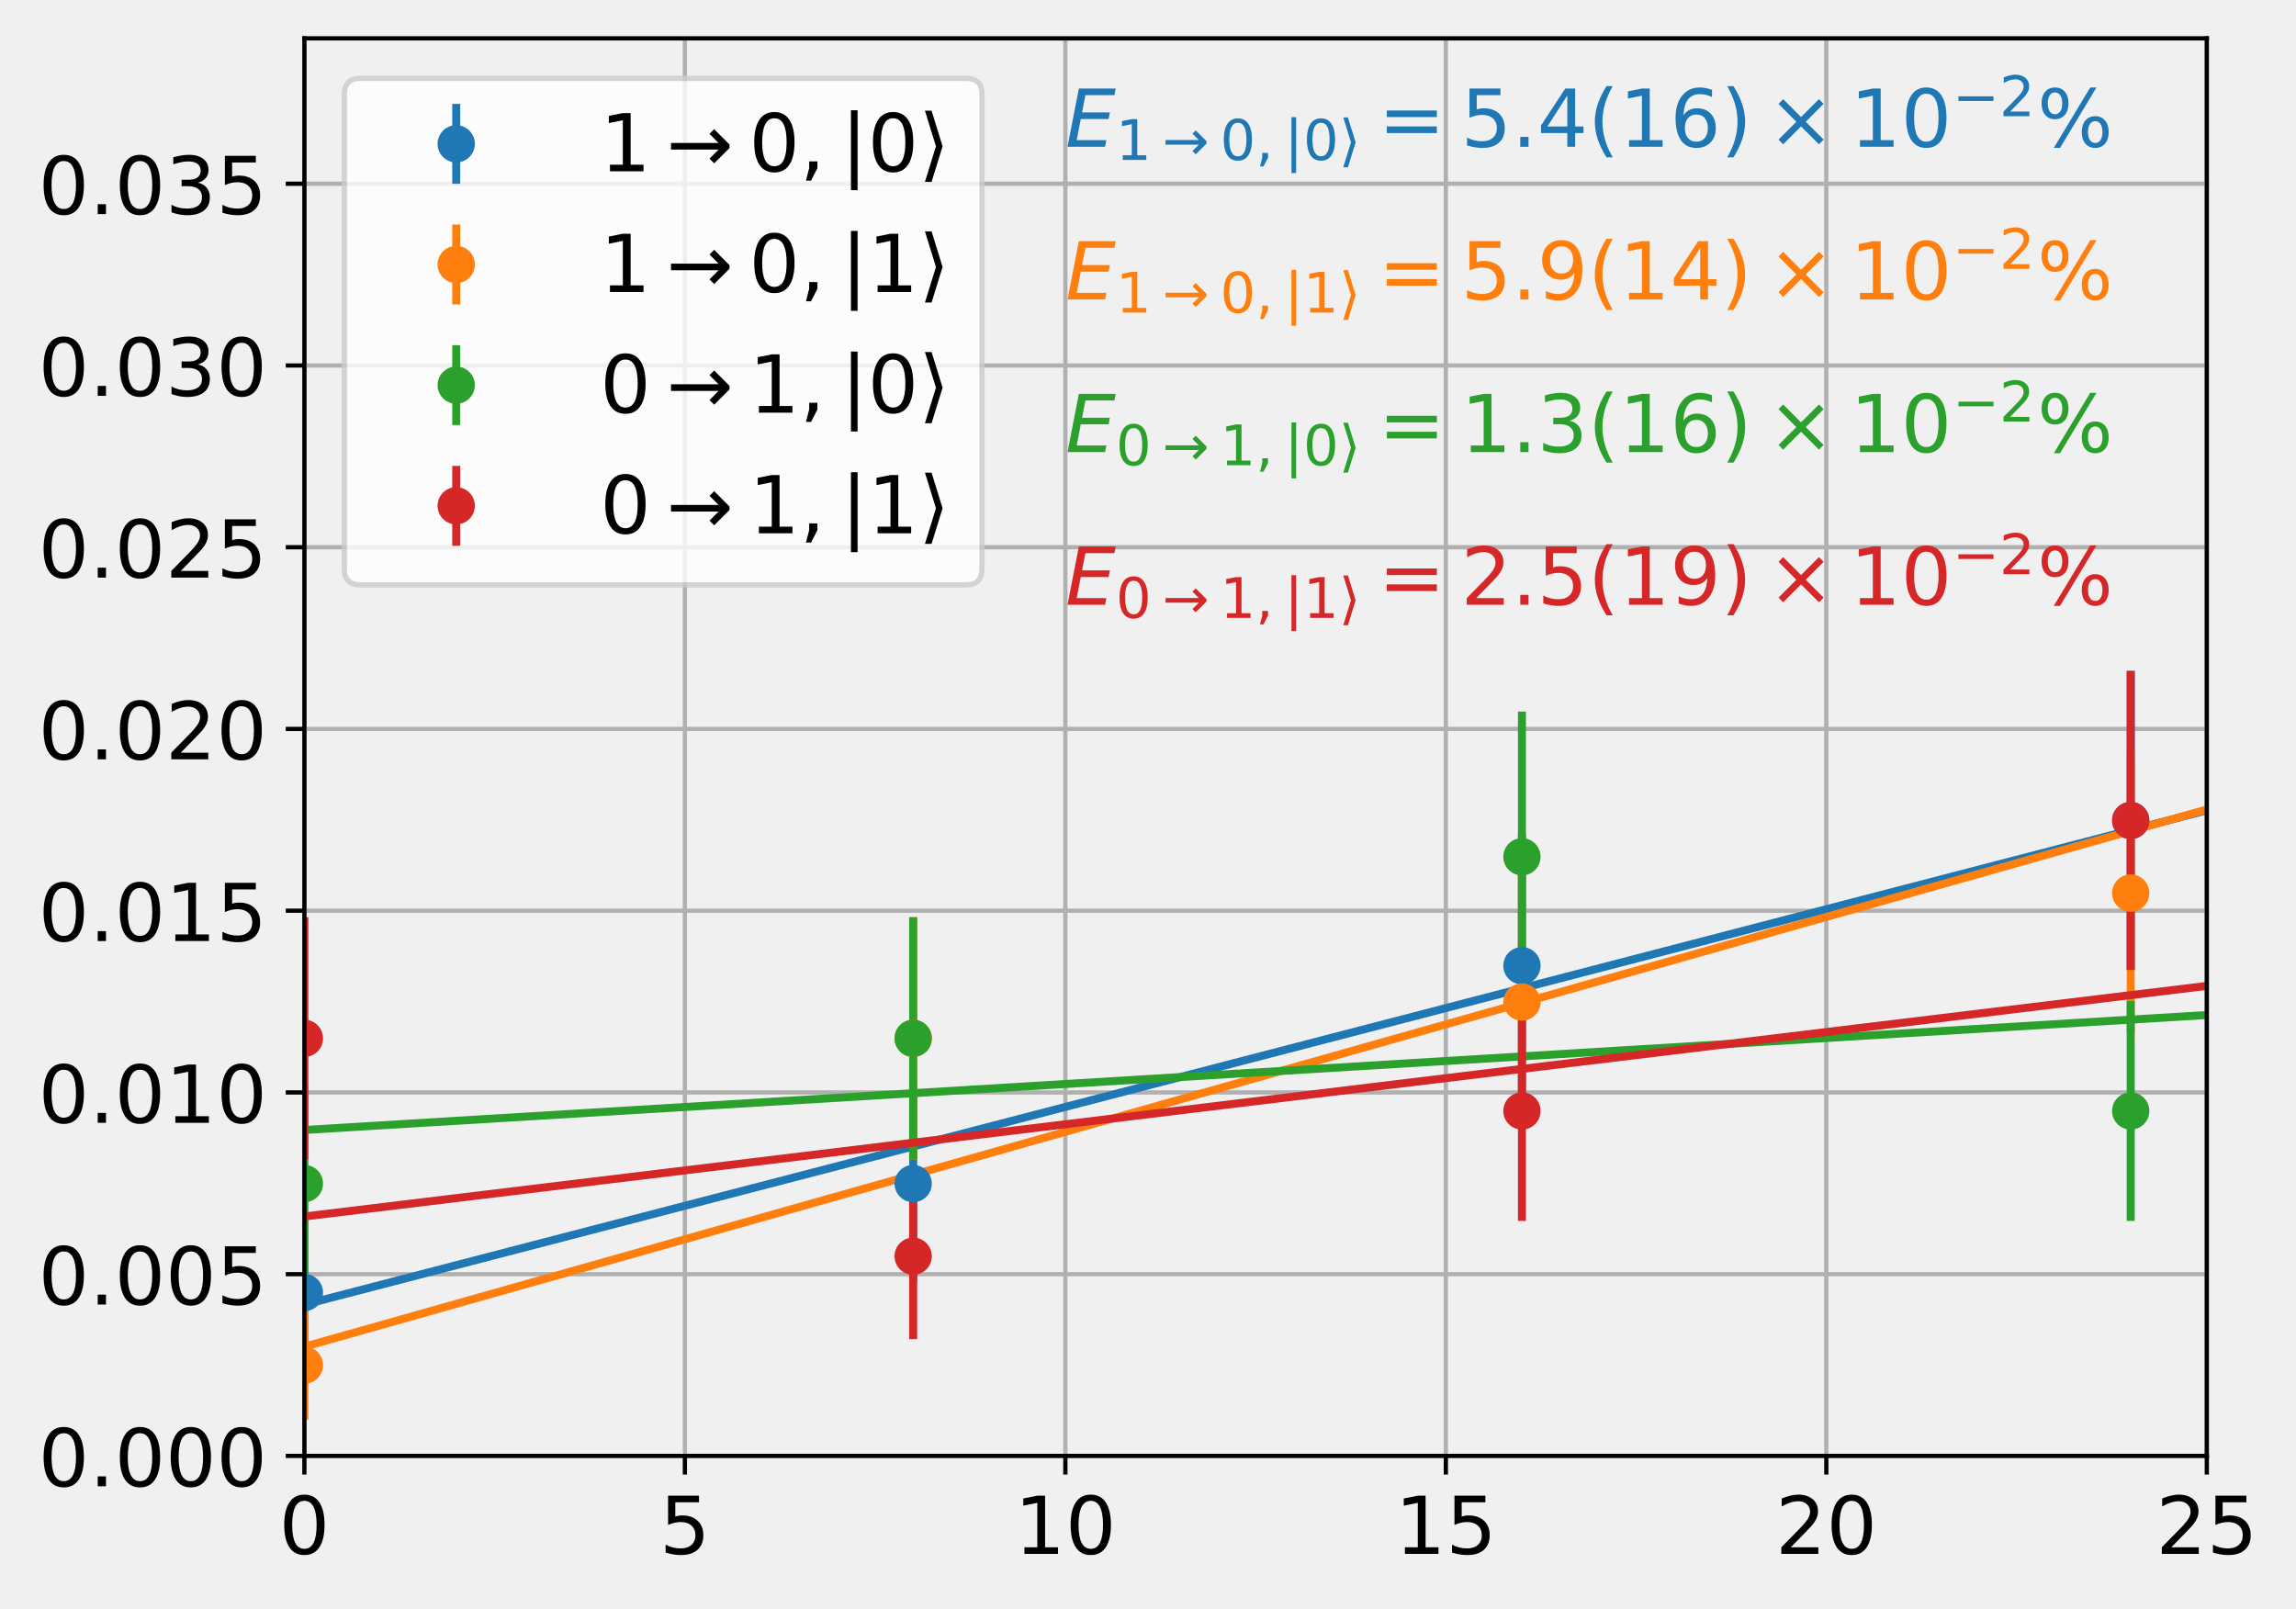
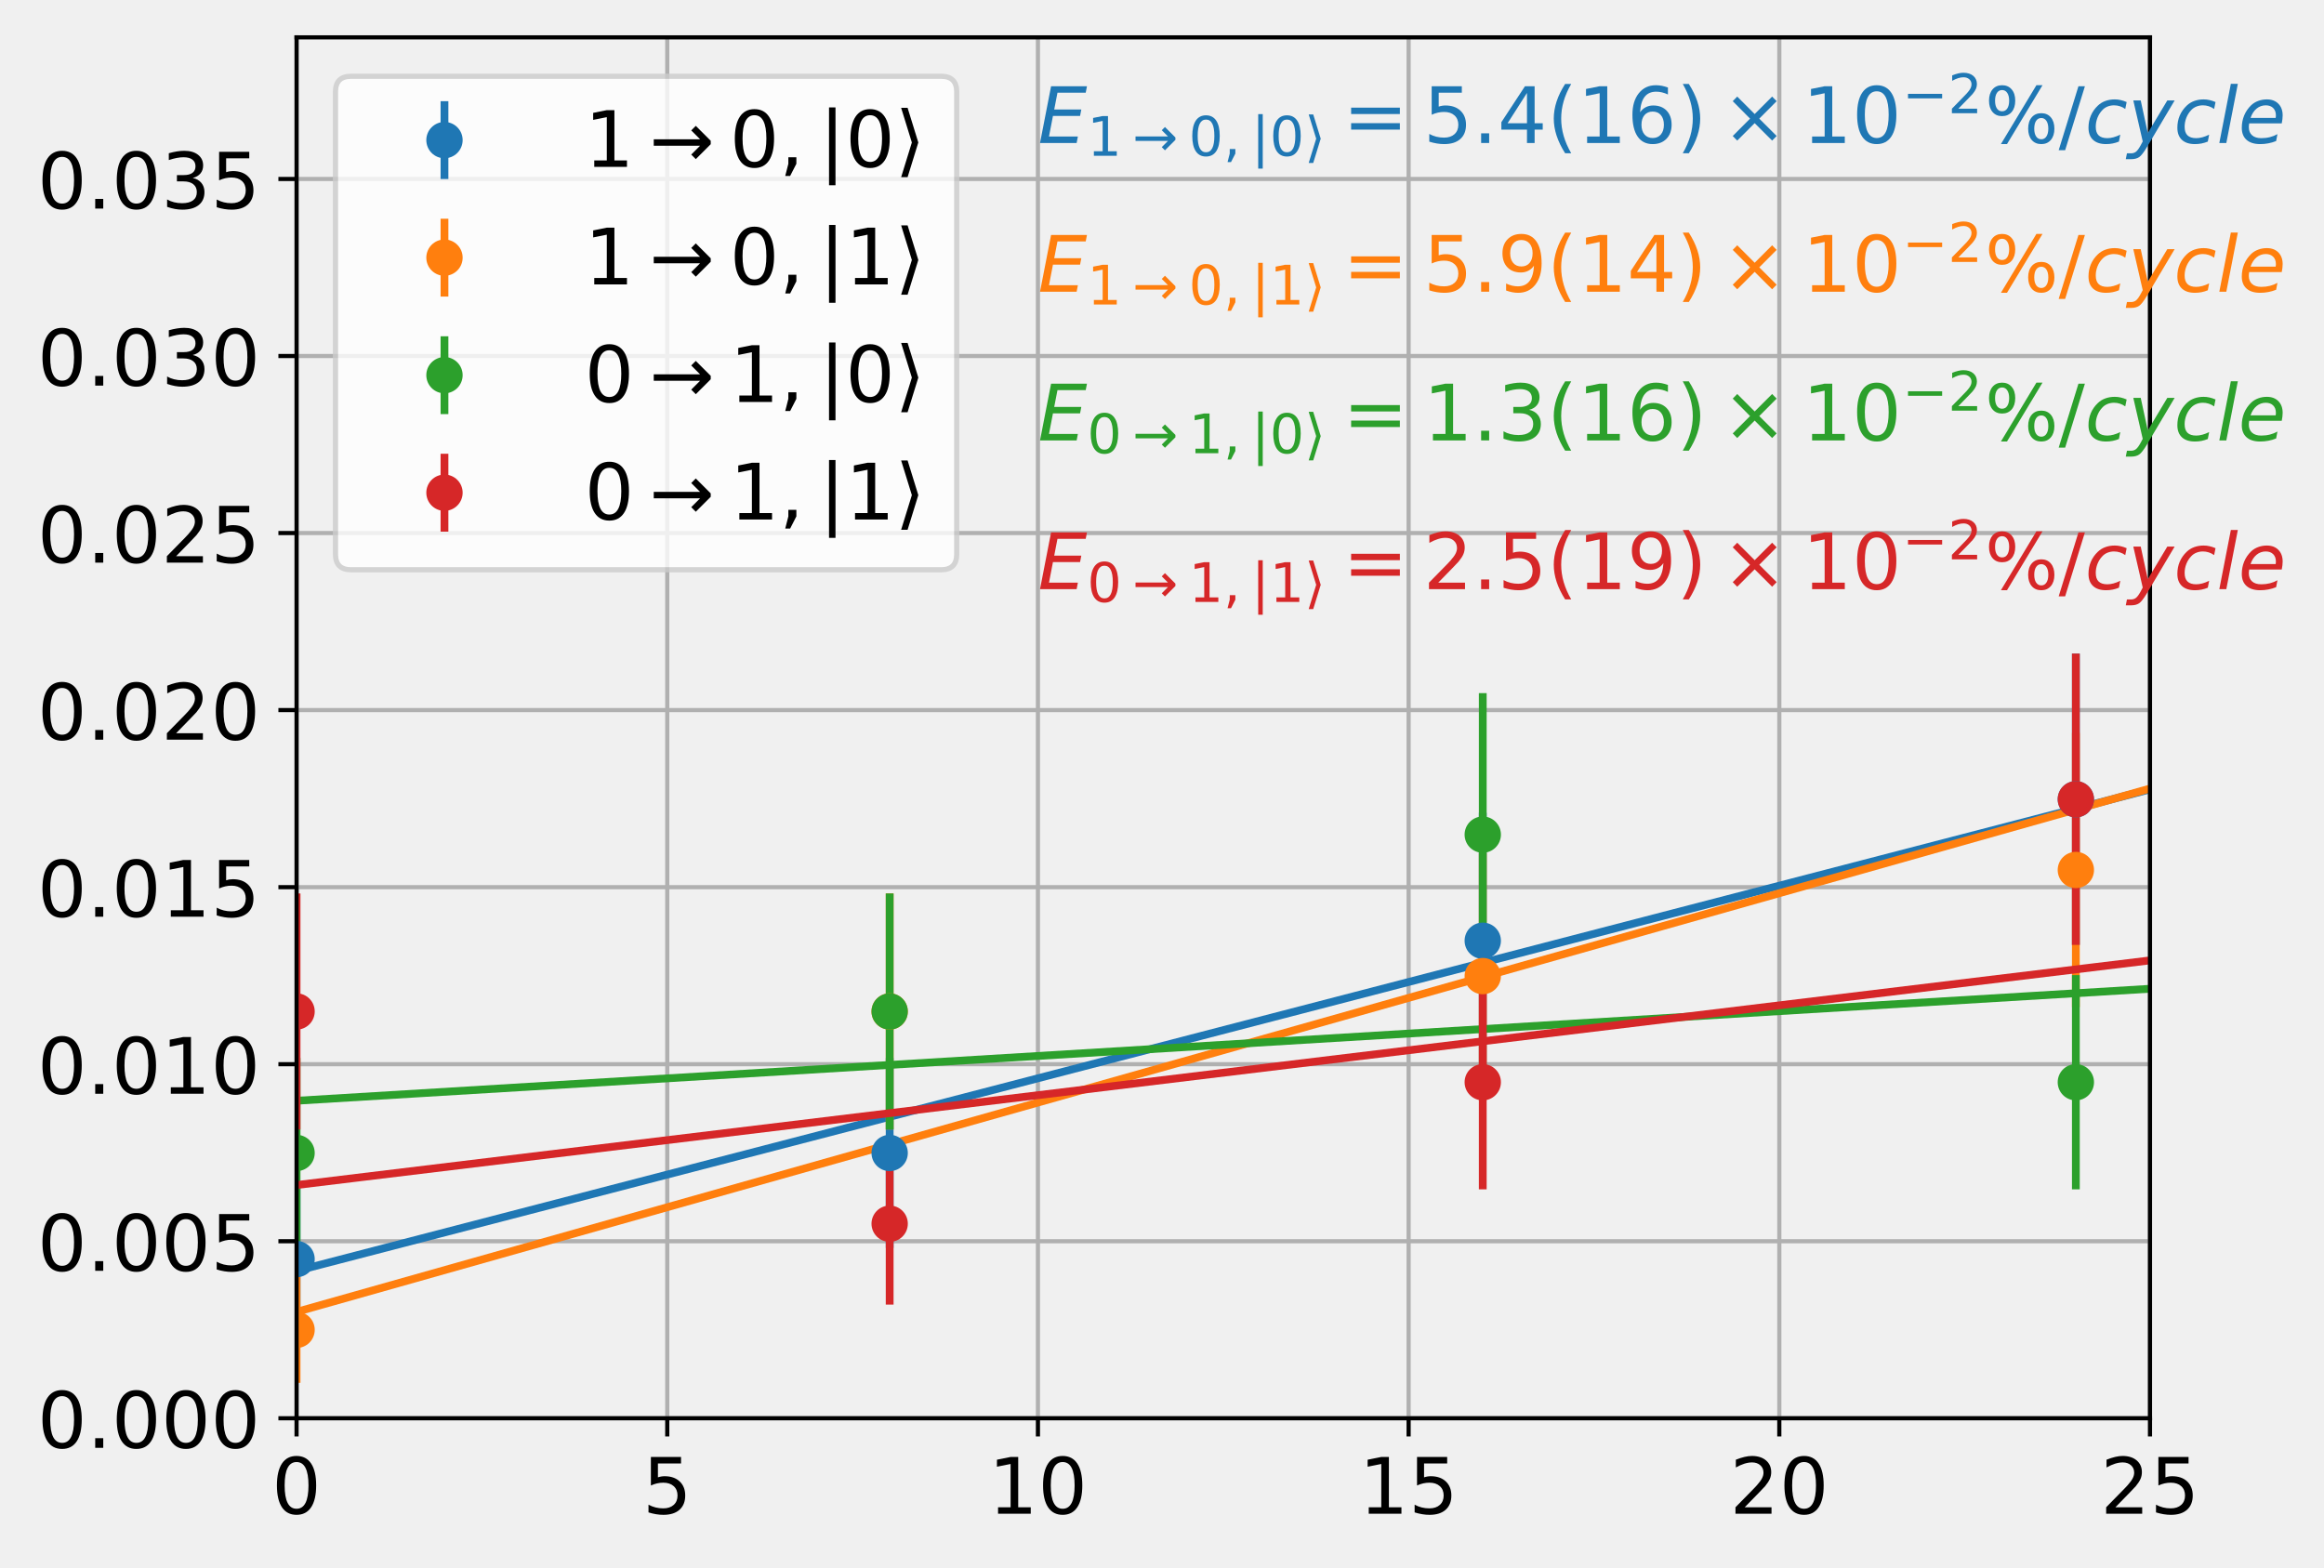
- <svg xmlns="http://www.w3.org/2000/svg" xmlns:xlink="http://www.w3.org/1999/xlink" width="431.006pt" height="302.029pt" viewBox="0 0 431.006 302.029" version="1.1">
+ <svg xmlns="http://www.w3.org/2000/svg" xmlns:xlink="http://www.w3.org/1999/xlink" width="447.79pt" height="302.029pt" viewBox="0 0 447.79 302.029" version="1.1">
  <defs>
    <style type="text/css">*{stroke-linejoin: round; stroke-linecap: butt}</style>
  </defs>
  <g id="figure_1">
    <g id="patch_1">
-       <path d="M 0 302.029  L 431.006 302.029  L 431.006 0  L 0 0  L 0 302.029  z " style="fill: none" />
+       <path d="M 0 302.029  L 447.79 302.029  L 447.79 0  L 0 0  L 0 302.029  z " style="fill: none" />
    </g>
    <g id="axes_1">
      <g id="patch_2">
        <path d="M 57.142 273.312  L 414.262 273.312  L 414.262 7.2  L 57.142 7.2  L 57.142 273.312  z " style="fill: none" />
      </g>
      <g id="matplotlib.axis_1">
        <g id="xtick_1">
          <g id="line2d_1">
            <path d="M 57.142 273.312  L 57.142 7.2  " clip-path="url(#p3f29d3b4c9)" style="fill: none; stroke: #b0b0b0; stroke-width: 0.8; stroke-linecap: square" />
          </g>
          <g id="line2d_2">
            <defs>
              <path id="md39032bed2" d="M 0 0  L 0 3.5  " style="stroke: #000000; stroke-width: 0.8" />
            </defs>
            <g>
              <use xlink:href="#md39032bed2" x="57.142" y="273.312" style="stroke: #000000; stroke-width: 0.8" />
            </g>
          </g>
          <g id="text_1">
            <g transform="translate(52.37031 291.7097) scale(0.15 -0.15)">
              <defs>
                <path id="DejaVuSans-30" d="M 2034 4250  Q 1547 4250 1301 3770  Q 1056 3291 1056 2328  Q 1056 1369 1301 889  Q 1547 409 2034 409  Q 2525 409 2770 889  Q 3016 1369 3016 2328  Q 3016 3291 2770 3770  Q 2525 4250 2034 4250  z M 2034 4750  Q 2819 4750 3233 4129  Q 3647 3509 3647 2328  Q 3647 1150 3233 529  Q 2819 -91 2034 -91  Q 1250 -91 836 529  Q 422 1150 422 2328  Q 422 3509 836 4129  Q 1250 4750 2034 4750  z " transform="scale(0.015625)" />
              </defs>
              <use xlink:href="#DejaVuSans-30" />
            </g>
          </g>
        </g>
        <g id="xtick_2">
          <g id="line2d_3">
            <path d="M 128.566 273.312  L 128.566 7.2  " clip-path="url(#p3f29d3b4c9)" style="fill: none; stroke: #b0b0b0; stroke-width: 0.8; stroke-linecap: square" />
          </g>
          <g id="line2d_4">
            <g>
              <use xlink:href="#md39032bed2" x="128.566" y="273.312" style="stroke: #000000; stroke-width: 0.8" />
            </g>
          </g>
          <g id="text_2">
            <g transform="translate(123.7943 291.7097) scale(0.15 -0.15)">
              <defs>
                <path id="DejaVuSans-35" d="M 691 4666  L 3169 4666  L 3169 4134  L 1269 4134  L 1269 2991  Q 1406 3038 1543 3061  Q 1681 3084 1819 3084  Q 2600 3084 3056 2656  Q 3513 2228 3513 1497  Q 3513 744 3044 326  Q 2575 -91 1722 -91  Q 1428 -91 1123 -41  Q 819 9 494 109  L 494 744  Q 775 591 1075 516  Q 1375 441 1709 441  Q 2250 441 2565 725  Q 2881 1009 2881 1497  Q 2881 1984 2565 2268  Q 2250 2553 1709 2553  Q 1456 2553 1204 2497  Q 953 2441 691 2322  L 691 4666  z " transform="scale(0.015625)" />
              </defs>
              <use xlink:href="#DejaVuSans-35" />
            </g>
          </g>
        </g>
        <g id="xtick_3">
          <g id="line2d_5">
            <path d="M 199.99 273.312  L 199.99 7.2  " clip-path="url(#p3f29d3b4c9)" style="fill: none; stroke: #b0b0b0; stroke-width: 0.8; stroke-linecap: square" />
          </g>
          <g id="line2d_6">
            <g>
              <use xlink:href="#md39032bed2" x="199.99" y="273.312" style="stroke: #000000; stroke-width: 0.8" />
            </g>
          </g>
          <g id="text_3">
            <g transform="translate(190.4464 291.7097) scale(0.15 -0.15)">
              <defs>
                <path id="DejaVuSans-31" d="M 794 531  L 1825 531  L 1825 4091  L 703 3866  L 703 4441  L 1819 4666  L 2450 4666  L 2450 531  L 3481 531  L 3481 0  L 794 0  L 794 531  z " transform="scale(0.015625)" />
              </defs>
              <use xlink:href="#DejaVuSans-31" />
              <use xlink:href="#DejaVuSans-30" x="63.623" />
            </g>
          </g>
        </g>
        <g id="xtick_4">
          <g id="line2d_7">
            <path d="M 271.414 273.312  L 271.414 7.2  " clip-path="url(#p3f29d3b4c9)" style="fill: none; stroke: #b0b0b0; stroke-width: 0.8; stroke-linecap: square" />
          </g>
          <g id="line2d_8">
            <g>
              <use xlink:href="#md39032bed2" x="271.414" y="273.312" style="stroke: #000000; stroke-width: 0.8" />
            </g>
          </g>
          <g id="text_4">
            <g transform="translate(261.8704 291.7097) scale(0.15 -0.15)">
              <use xlink:href="#DejaVuSans-31" />
              <use xlink:href="#DejaVuSans-35" x="63.623" />
            </g>
          </g>
        </g>
        <g id="xtick_5">
          <g id="line2d_9">
            <path d="M 342.838 273.312  L 342.838 7.2  " clip-path="url(#p3f29d3b4c9)" style="fill: none; stroke: #b0b0b0; stroke-width: 0.8; stroke-linecap: square" />
          </g>
          <g id="line2d_10">
            <g>
              <use xlink:href="#md39032bed2" x="342.838" y="273.312" style="stroke: #000000; stroke-width: 0.8" />
            </g>
          </g>
          <g id="text_5">
            <g transform="translate(333.2944 291.7097) scale(0.15 -0.15)">
              <defs>
                <path id="DejaVuSans-32" d="M 1228 531  L 3431 531  L 3431 0  L 469 0  L 469 531  Q 828 903 1448 1529  Q 2069 2156 2228 2338  Q 2531 2678 2651 2914  Q 2772 3150 2772 3378  Q 2772 3750 2511 3984  Q 2250 4219 1831 4219  Q 1534 4219 1204 4116  Q 875 4013 500 3803  L 500 4441  Q 881 4594 1212 4672  Q 1544 4750 1819 4750  Q 2544 4750 2975 4387  Q 3406 4025 3406 3419  Q 3406 3131 3298 2873  Q 3191 2616 2906 2266  Q 2828 2175 2409 1742  Q 1991 1309 1228 531  z " transform="scale(0.015625)" />
              </defs>
              <use xlink:href="#DejaVuSans-32" />
              <use xlink:href="#DejaVuSans-30" x="63.623" />
            </g>
          </g>
        </g>
        <g id="xtick_6">
          <g id="line2d_11">
            <path d="M 414.262 273.312  L 414.262 7.2  " clip-path="url(#p3f29d3b4c9)" style="fill: none; stroke: #b0b0b0; stroke-width: 0.8; stroke-linecap: square" />
          </g>
          <g id="line2d_12">
            <g>
              <use xlink:href="#md39032bed2" x="414.262" y="273.312" style="stroke: #000000; stroke-width: 0.8" />
            </g>
          </g>
          <g id="text_6">
            <g transform="translate(404.7184 291.7097) scale(0.15 -0.15)">
              <use xlink:href="#DejaVuSans-32" />
              <use xlink:href="#DejaVuSans-35" x="63.623" />
            </g>
          </g>
        </g>
      </g>
      <g id="matplotlib.axis_2">
        <g id="ytick_1">
          <g id="line2d_13">
            <path d="M 57.142 273.312  L 414.262 273.312  " clip-path="url(#p3f29d3b4c9)" style="fill: none; stroke: #b0b0b0; stroke-width: 0.8; stroke-linecap: square" />
          </g>
          <g id="line2d_14">
            <defs>
              <path id="m6f3f5b6aff" d="M 0 0  L -3.5 0  " style="stroke: #000000; stroke-width: 0.8" />
            </defs>
            <g>
              <use xlink:href="#m6f3f5b6aff" x="57.142" y="273.312" style="stroke: #000000; stroke-width: 0.8" />
            </g>
          </g>
          <g id="text_7">
            <g transform="translate(7.2 279.0108) scale(0.15 -0.15)">
              <defs>
                <path id="DejaVuSans-2e" d="M 684 794  L 1344 794  L 1344 0  L 684 0  L 684 794  z " transform="scale(0.015625)" />
              </defs>
              <use xlink:href="#DejaVuSans-30" />
              <use xlink:href="#DejaVuSans-2e" x="63.623" />
              <use xlink:href="#DejaVuSans-30" x="95.41" />
              <use xlink:href="#DejaVuSans-30" x="159.033" />
              <use xlink:href="#DejaVuSans-30" x="222.656" />
            </g>
          </g>
        </g>
        <g id="ytick_2">
          <g id="line2d_15">
            <path d="M 57.142 239.195  L 414.262 239.195  " clip-path="url(#p3f29d3b4c9)" style="fill: none; stroke: #b0b0b0; stroke-width: 0.8; stroke-linecap: square" />
          </g>
          <g id="line2d_16">
            <g>
              <use xlink:href="#m6f3f5b6aff" x="57.142" y="239.195" style="stroke: #000000; stroke-width: 0.8" />
            </g>
          </g>
          <g id="text_8">
            <g transform="translate(7.2 244.8939) scale(0.15 -0.15)">
              <use xlink:href="#DejaVuSans-30" />
              <use xlink:href="#DejaVuSans-2e" x="63.623" />
              <use xlink:href="#DejaVuSans-30" x="95.41" />
              <use xlink:href="#DejaVuSans-30" x="159.033" />
              <use xlink:href="#DejaVuSans-35" x="222.656" />
            </g>
          </g>
        </g>
        <g id="ytick_3">
          <g id="line2d_17">
            <path d="M 57.142 205.078  L 414.262 205.078  " clip-path="url(#p3f29d3b4c9)" style="fill: none; stroke: #b0b0b0; stroke-width: 0.8; stroke-linecap: square" />
          </g>
          <g id="line2d_18">
            <g>
              <use xlink:href="#m6f3f5b6aff" x="57.142" y="205.078" style="stroke: #000000; stroke-width: 0.8" />
            </g>
          </g>
          <g id="text_9">
            <g transform="translate(7.2 210.777) scale(0.15 -0.15)">
              <use xlink:href="#DejaVuSans-30" />
              <use xlink:href="#DejaVuSans-2e" x="63.623" />
              <use xlink:href="#DejaVuSans-30" x="95.41" />
              <use xlink:href="#DejaVuSans-31" x="159.033" />
              <use xlink:href="#DejaVuSans-30" x="222.656" />
            </g>
          </g>
        </g>
        <g id="ytick_4">
          <g id="line2d_19">
            <path d="M 57.142 170.961  L 414.262 170.961  " clip-path="url(#p3f29d3b4c9)" style="fill: none; stroke: #b0b0b0; stroke-width: 0.8; stroke-linecap: square" />
          </g>
          <g id="line2d_20">
            <g>
              <use xlink:href="#m6f3f5b6aff" x="57.142" y="170.961" style="stroke: #000000; stroke-width: 0.8" />
            </g>
          </g>
          <g id="text_10">
            <g transform="translate(7.2 176.6601) scale(0.15 -0.15)">
              <use xlink:href="#DejaVuSans-30" />
              <use xlink:href="#DejaVuSans-2e" x="63.623" />
              <use xlink:href="#DejaVuSans-30" x="95.41" />
              <use xlink:href="#DejaVuSans-31" x="159.033" />
              <use xlink:href="#DejaVuSans-35" x="222.656" />
            </g>
          </g>
        </g>
        <g id="ytick_5">
          <g id="line2d_21">
            <path d="M 57.142 136.844  L 414.262 136.844  " clip-path="url(#p3f29d3b4c9)" style="fill: none; stroke: #b0b0b0; stroke-width: 0.8; stroke-linecap: square" />
          </g>
          <g id="line2d_22">
            <g>
              <use xlink:href="#m6f3f5b6aff" x="57.142" y="136.844" style="stroke: #000000; stroke-width: 0.8" />
            </g>
          </g>
          <g id="text_11">
            <g transform="translate(7.2 142.5431) scale(0.15 -0.15)">
              <use xlink:href="#DejaVuSans-30" />
              <use xlink:href="#DejaVuSans-2e" x="63.623" />
              <use xlink:href="#DejaVuSans-30" x="95.41" />
              <use xlink:href="#DejaVuSans-32" x="159.033" />
              <use xlink:href="#DejaVuSans-30" x="222.656" />
            </g>
          </g>
        </g>
        <g id="ytick_6">
          <g id="line2d_23">
            <path d="M 57.142 102.727  L 414.262 102.727  " clip-path="url(#p3f29d3b4c9)" style="fill: none; stroke: #b0b0b0; stroke-width: 0.8; stroke-linecap: square" />
          </g>
          <g id="line2d_24">
            <g>
              <use xlink:href="#m6f3f5b6aff" x="57.142" y="102.727" style="stroke: #000000; stroke-width: 0.8" />
            </g>
          </g>
          <g id="text_12">
            <g transform="translate(7.2 108.4262) scale(0.15 -0.15)">
              <use xlink:href="#DejaVuSans-30" />
              <use xlink:href="#DejaVuSans-2e" x="63.623" />
              <use xlink:href="#DejaVuSans-30" x="95.41" />
              <use xlink:href="#DejaVuSans-32" x="159.033" />
              <use xlink:href="#DejaVuSans-35" x="222.656" />
            </g>
          </g>
        </g>
        <g id="ytick_7">
          <g id="line2d_25">
            <path d="M 57.142 68.61  L 414.262 68.61  " clip-path="url(#p3f29d3b4c9)" style="fill: none; stroke: #b0b0b0; stroke-width: 0.8; stroke-linecap: square" />
          </g>
          <g id="line2d_26">
            <g>
              <use xlink:href="#m6f3f5b6aff" x="57.142" y="68.61" style="stroke: #000000; stroke-width: 0.8" />
            </g>
          </g>
          <g id="text_13">
            <g transform="translate(7.2 74.30929) scale(0.15 -0.15)">
              <defs>
                <path id="DejaVuSans-33" d="M 2597 2516  Q 3050 2419 3304 2112  Q 3559 1806 3559 1356  Q 3559 666 3084 287  Q 2609 -91 1734 -91  Q 1441 -91 1130 -33  Q 819 25 488 141  L 488 750  Q 750 597 1062 519  Q 1375 441 1716 441  Q 2309 441 2620 675  Q 2931 909 2931 1356  Q 2931 1769 2642 2001  Q 2353 2234 1838 2234  L 1294 2234  L 1294 2753  L 1863 2753  Q 2328 2753 2575 2939  Q 2822 3125 2822 3475  Q 2822 3834 2567 4026  Q 2313 4219 1838 4219  Q 1578 4219 1281 4162  Q 984 4106 628 3988  L 628 4550  Q 988 4650 1302 4700  Q 1616 4750 1894 4750  Q 2613 4750 3031 4423  Q 3450 4097 3450 3541  Q 3450 3153 3228 2886  Q 3006 2619 2597 2516  z " transform="scale(0.015625)" />
              </defs>
              <use xlink:href="#DejaVuSans-30" />
              <use xlink:href="#DejaVuSans-2e" x="63.623" />
              <use xlink:href="#DejaVuSans-30" x="95.41" />
              <use xlink:href="#DejaVuSans-33" x="159.033" />
              <use xlink:href="#DejaVuSans-30" x="222.656" />
            </g>
          </g>
        </g>
        <g id="ytick_8">
          <g id="line2d_27">
            <path d="M 57.142 34.494  L 414.262 34.494  " clip-path="url(#p3f29d3b4c9)" style="fill: none; stroke: #b0b0b0; stroke-width: 0.8; stroke-linecap: square" />
          </g>
          <g id="line2d_28">
            <g>
              <use xlink:href="#m6f3f5b6aff" x="57.142" y="34.494" style="stroke: #000000; stroke-width: 0.8" />
            </g>
          </g>
          <g id="text_14">
            <g transform="translate(7.2 40.19237) scale(0.15 -0.15)">
              <use xlink:href="#DejaVuSans-30" />
              <use xlink:href="#DejaVuSans-2e" x="63.623" />
              <use xlink:href="#DejaVuSans-30" x="95.41" />
              <use xlink:href="#DejaVuSans-33" x="159.033" />
              <use xlink:href="#DejaVuSans-35" x="222.656" />
            </g>
          </g>
        </g>
      </g>
      <g id="line2d_29">
        <path d="M 57.142 244.912  L 414.275 152.116  L 414.275 152.116  " clip-path="url(#p3f29d3b4c9)" style="fill: none; stroke: #1f77b4; stroke-width: 1.5; stroke-linecap: square" />
      </g>
      <g id="LineCollection_1">
        <path d="M 57.142 256.664  L 57.142 228.611  " clip-path="url(#p3f29d3b4c9)" style="fill: none; stroke: #1f77b4; stroke-width: 1.5" />
        <path d="M 171.421 240.48  L 171.421 203.896  " clip-path="url(#p3f29d3b4c9)" style="fill: none; stroke: #1f77b4; stroke-width: 1.5" />
        <path d="M 285.699 205.942  L 285.699 156.634  " clip-path="url(#p3f29d3b4c9)" style="fill: none; stroke: #1f77b4; stroke-width: 1.5" />
        <path d="M 399.977 182.095  L 399.977 125.949  " clip-path="url(#p3f29d3b4c9)" style="fill: none; stroke: #1f77b4; stroke-width: 1.5" />
      </g>
      <g id="line2d_30">
        <path d="M 57.142 252.814  L 414.275 151.955  L 414.275 151.955  " clip-path="url(#p3f29d3b4c9)" style="fill: none; stroke: #ff7f0e; stroke-width: 1.5; stroke-linecap: square" />
      </g>
      <g id="LineCollection_2">
        <path d="M 57.142 266.486  L 57.142 246.055  " clip-path="url(#p3f29d3b4c9)" style="fill: none; stroke: #ff7f0e; stroke-width: 1.5" />
        <path d="M 171.421 217.662  L 171.421 172.181  " clip-path="url(#p3f29d3b4c9)" style="fill: none; stroke: #ff7f0e; stroke-width: 1.5" />
        <path d="M 285.699 211.822  L 285.699 164.388  " clip-path="url(#p3f29d3b4c9)" style="fill: none; stroke: #ff7f0e; stroke-width: 1.5" />
        <path d="M 399.977 194.078  L 399.977 141.233  " clip-path="url(#p3f29d3b4c9)" style="fill: none; stroke: #ff7f0e; stroke-width: 1.5" />
      </g>
      <g id="line2d_31">
        <path d="M 57.142 212.123  L 414.275 190.542  L 414.275 190.542  " clip-path="url(#p3f29d3b4c9)" style="fill: none; stroke: #2ca02c; stroke-width: 1.5; stroke-linecap: square" />
      </g>
      <g id="LineCollection_3">
        <path d="M 57.142 240.48  L 57.142 203.896  " clip-path="url(#p3f29d3b4c9)" style="fill: none; stroke: #2ca02c; stroke-width: 1.5" />
        <path d="M 171.421 217.662  L 171.421 172.181  " clip-path="url(#p3f29d3b4c9)" style="fill: none; stroke: #2ca02c; stroke-width: 1.5" />
        <path d="M 285.699 188.1  L 285.699 133.577  " clip-path="url(#p3f29d3b4c9)" style="fill: none; stroke: #2ca02c; stroke-width: 1.5" />
        <path d="M 399.977 229.195  L 399.977 187.914  " clip-path="url(#p3f29d3b4c9)" style="fill: none; stroke: #2ca02c; stroke-width: 1.5" />
      </g>
      <g id="line2d_32">
        <path d="M 57.142 228.368  L 414.275 185.076  L 414.275 185.076  " clip-path="url(#p3f29d3b4c9)" style="fill: none; stroke: #d62728; stroke-width: 1.5; stroke-linecap: square" />
      </g>
      <g id="LineCollection_4">
        <path d="M 57.142 217.662  L 57.142 172.181  " clip-path="url(#p3f29d3b4c9)" style="fill: none; stroke: #d62728; stroke-width: 1.5" />
        <path d="M 171.421 251.402  L 171.421 220.239  " clip-path="url(#p3f29d3b4c9)" style="fill: none; stroke: #d62728; stroke-width: 1.5" />
        <path d="M 285.699 229.195  L 285.699 187.914  " clip-path="url(#p3f29d3b4c9)" style="fill: none; stroke: #d62728; stroke-width: 1.5" />
        <path d="M 399.977 182.095  L 399.977 125.949  " clip-path="url(#p3f29d3b4c9)" style="fill: none; stroke: #d62728; stroke-width: 1.5" />
      </g>
      <g id="line2d_33">
        <defs>
          <path id="mcceb8b8273" d="M 0 3  C 0.796 3 1.559 2.684 2.121 2.121  C 2.684 1.559 3 0.796 3 0  C 3 -0.796 2.684 -1.559 2.121 -2.121  C 1.559 -2.684 0.796 -3 0 -3  C -0.796 -3 -1.559 -2.684 -2.121 -2.121  C -2.684 -1.559 -3 -0.796 -3 0  C -3 0.796 -2.684 1.559 -2.121 2.121  C -1.559 2.684 -0.796 3 0 3  z " style="stroke: #1f77b4" />
        </defs>
        <g clip-path="url(#p3f29d3b4c9)">
          <use xlink:href="#mcceb8b8273" x="57.142" y="242.637" style="fill: #1f77b4; stroke: #1f77b4" />
          <use xlink:href="#mcceb8b8273" x="171.421" y="222.188" style="fill: #1f77b4; stroke: #1f77b4" />
          <use xlink:href="#mcceb8b8273" x="285.699" y="181.288" style="fill: #1f77b4; stroke: #1f77b4" />
          <use xlink:href="#mcceb8b8273" x="399.977" y="154.022" style="fill: #1f77b4; stroke: #1f77b4" />
        </g>
      </g>
      <g id="line2d_34">
        <defs>
          <path id="mff6e4f8517" d="M 0 3  C 0.796 3 1.559 2.684 2.121 2.121  C 2.684 1.559 3 0.796 3 0  C 3 -0.796 2.684 -1.559 2.121 -2.121  C 1.559 -2.684 0.796 -3 0 -3  C -0.796 -3 -1.559 -2.684 -2.121 -2.121  C -2.684 -1.559 -3 -0.796 -3 0  C -3 0.796 -2.684 1.559 -2.121 2.121  C -1.559 2.684 -0.796 3 0 3  z " style="stroke: #ff7f0e" />
        </defs>
        <g clip-path="url(#p3f29d3b4c9)">
          <use xlink:href="#mff6e4f8517" x="57.142" y="256.271" style="fill: #ff7f0e; stroke: #ff7f0e" />
          <use xlink:href="#mff6e4f8517" x="171.421" y="194.921" style="fill: #ff7f0e; stroke: #ff7f0e" />
          <use xlink:href="#mff6e4f8517" x="285.699" y="188.105" style="fill: #ff7f0e; stroke: #ff7f0e" />
          <use xlink:href="#mff6e4f8517" x="399.977" y="167.655" style="fill: #ff7f0e; stroke: #ff7f0e" />
        </g>
      </g>
      <g id="line2d_35">
        <defs>
          <path id="m5b2af9e1fb" d="M 0 3  C 0.796 3 1.559 2.684 2.121 2.121  C 2.684 1.559 3 0.796 3 0  C 3 -0.796 2.684 -1.559 2.121 -2.121  C 1.559 -2.684 0.796 -3 0 -3  C -0.796 -3 -1.559 -2.684 -2.121 -2.121  C -2.684 -1.559 -3 -0.796 -3 0  C -3 0.796 -2.684 1.559 -2.121 2.121  C -1.559 2.684 -0.796 3 0 3  z " style="stroke: #2ca02c" />
        </defs>
        <g clip-path="url(#p3f29d3b4c9)">
          <use xlink:href="#m5b2af9e1fb" x="57.142" y="222.188" style="fill: #2ca02c; stroke: #2ca02c" />
          <use xlink:href="#m5b2af9e1fb" x="171.421" y="194.921" style="fill: #2ca02c; stroke: #2ca02c" />
          <use xlink:href="#m5b2af9e1fb" x="285.699" y="160.839" style="fill: #2ca02c; stroke: #2ca02c" />
          <use xlink:href="#m5b2af9e1fb" x="399.977" y="208.555" style="fill: #2ca02c; stroke: #2ca02c" />
        </g>
      </g>
      <g id="line2d_36">
        <defs>
          <path id="m2c75f8ed43" d="M 0 3  C 0.796 3 1.559 2.684 2.121 2.121  C 2.684 1.559 3 0.796 3 0  C 3 -0.796 2.684 -1.559 2.121 -2.121  C 1.559 -2.684 0.796 -3 0 -3  C -0.796 -3 -1.559 -2.684 -2.121 -2.121  C -2.684 -1.559 -3 -0.796 -3 0  C -3 0.796 -2.684 1.559 -2.121 2.121  C -1.559 2.684 -0.796 3 0 3  z " style="stroke: #d62728" />
        </defs>
        <g clip-path="url(#p3f29d3b4c9)">
          <use xlink:href="#m2c75f8ed43" x="57.142" y="194.921" style="fill: #d62728; stroke: #d62728" />
          <use xlink:href="#m2c75f8ed43" x="171.421" y="235.821" style="fill: #d62728; stroke: #d62728" />
          <use xlink:href="#m2c75f8ed43" x="285.699" y="208.555" style="fill: #d62728; stroke: #d62728" />
          <use xlink:href="#m2c75f8ed43" x="399.977" y="154.022" style="fill: #d62728; stroke: #d62728" />
        </g>
      </g>
      <g id="patch_3">
        <path d="M 57.142 273.312  L 57.142 7.2  " style="fill: none; stroke: #000000; stroke-width: 0.8; stroke-linejoin: miter; stroke-linecap: square" />
      </g>
      <g id="patch_4">
        <path d="M 414.262 273.312  L 414.262 7.2  " style="fill: none; stroke: #000000; stroke-width: 0.8; stroke-linejoin: miter; stroke-linecap: square" />
      </g>
      <g id="patch_5">
        <path d="M 57.142 273.312  L 414.262 273.312  " style="fill: none; stroke: #000000; stroke-width: 0.8; stroke-linejoin: miter; stroke-linecap: square" />
      </g>
      <g id="patch_6">
        <path d="M 57.142 7.2  L 414.262 7.2  " style="fill: none; stroke: #000000; stroke-width: 0.8; stroke-linejoin: miter; stroke-linecap: square" />
      </g>
      <g id="text_15">
        <g style="fill: #1f77b4" transform="translate(199.9902 27.67015) scale(0.15 -0.15)">
          <defs>
            <path id="DejaVuSans-Oblique-45" d="M 1081 4666  L 4031 4666  L 3928 4134  L 1606 4134  L 1338 2753  L 3566 2753  L 3463 2222  L 1234 2222  L 909 531  L 3284 531  L 3181 0  L 172 0  L 1081 4666  z " transform="scale(0.015625)" />
            <path id="DejaVuSans-2192" d="M 5050 2147  L 5050 1866  L 3822 638  L 3447 1013  L 4175 1741  L 366 1741  L 366 2272  L 4175 2272  L 3447 3000  L 3822 3375  L 5050 2147  z " transform="scale(0.015625)" />
            <path id="DejaVuSans-2c" d="M 750 794  L 1409 794  L 1409 256  L 897 -744  L 494 -744  L 750 256  L 750 794  z " transform="scale(0.015625)" />
            <path id="DejaVuSans-7c" d="M 1344 4891  L 1344 -1509  L 813 -1509  L 813 4891  L 1344 4891  z " transform="scale(0.015625)" />
            <path id="DejaVuSans-27e9" d="M 1925 2006  L 1044 -844  L 513 -844  L 1394 2006  L 513 4856  L 1044 4856  L 1925 2006  z " transform="scale(0.015625)" />
            <path id="DejaVuSans-3d" d="M 678 2906  L 4684 2906  L 4684 2381  L 678 2381  L 678 2906  z M 678 1631  L 4684 1631  L 4684 1100  L 678 1100  L 678 1631  z " transform="scale(0.015625)" />
            <path id="DejaVuSans-34" d="M 2419 4116  L 825 1625  L 2419 1625  L 2419 4116  z M 2253 4666  L 3047 4666  L 3047 1625  L 3713 1625  L 3713 1100  L 3047 1100  L 3047 0  L 2419 0  L 2419 1100  L 313 1100  L 313 1709  L 2253 4666  z " transform="scale(0.015625)" />
            <path id="DejaVuSans-28" d="M 1984 4856  Q 1566 4138 1362 3434  Q 1159 2731 1159 2009  Q 1159 1288 1364 580  Q 1569 -128 1984 -844  L 1484 -844  Q 1016 -109 783 600  Q 550 1309 550 2009  Q 550 2706 781 3412  Q 1013 4119 1484 4856  L 1984 4856  z " transform="scale(0.015625)" />
            <path id="DejaVuSans-36" d="M 2113 2584  Q 1688 2584 1439 2293  Q 1191 2003 1191 1497  Q 1191 994 1439 701  Q 1688 409 2113 409  Q 2538 409 2786 701  Q 3034 994 3034 1497  Q 3034 2003 2786 2293  Q 2538 2584 2113 2584  z M 3366 4563  L 3366 3988  Q 3128 4100 2886 4159  Q 2644 4219 2406 4219  Q 1781 4219 1451 3797  Q 1122 3375 1075 2522  Q 1259 2794 1537 2939  Q 1816 3084 2150 3084  Q 2853 3084 3261 2657  Q 3669 2231 3669 1497  Q 3669 778 3244 343  Q 2819 -91 2113 -91  Q 1303 -91 875 529  Q 447 1150 447 2328  Q 447 3434 972 4092  Q 1497 4750 2381 4750  Q 2619 4750 2861 4703  Q 3103 4656 3366 4563  z " transform="scale(0.015625)" />
            <path id="DejaVuSans-29" d="M 513 4856  L 1013 4856  Q 1481 4119 1714 3412  Q 1947 2706 1947 2009  Q 1947 1309 1714 600  Q 1481 -109 1013 -844  L 513 -844  Q 928 -128 1133 580  Q 1338 1288 1338 2009  Q 1338 2731 1133 3434  Q 928 4138 513 4856  z " transform="scale(0.015625)" />
            <path id="DejaVuSans-d7" d="M 4488 3438  L 3059 2003  L 4488 575  L 4116 197  L 2681 1631  L 1247 197  L 878 575  L 2303 2003  L 878 3438  L 1247 3816  L 2681 2381  L 4116 3816  L 4488 3438  z " transform="scale(0.015625)" />
            <path id="DejaVuSans-2212" d="M 678 2272  L 4684 2272  L 4684 1741  L 678 1741  L 678 2272  z " transform="scale(0.015625)" />
            <path id="DejaVuSans-25" d="M 4653 2053  Q 4381 2053 4226 1822  Q 4072 1591 4072 1178  Q 4072 772 4226 539  Q 4381 306 4653 306  Q 4919 306 5073 539  Q 5228 772 5228 1178  Q 5228 1588 5073 1820  Q 4919 2053 4653 2053  z M 4653 2450  Q 5147 2450 5437 2106  Q 5728 1763 5728 1178  Q 5728 594 5436 251  Q 5144 -91 4653 -91  Q 4153 -91 3862 251  Q 3572 594 3572 1178  Q 3572 1766 3864 2108  Q 4156 2450 4653 2450  z M 1428 4353  Q 1159 4353 1004 4120  Q 850 3888 850 3481  Q 850 3069 1003 2837  Q 1156 2606 1428 2606  Q 1700 2606 1854 2837  Q 2009 3069 2009 3481  Q 2009 3884 1853 4118  Q 1697 4353 1428 4353  z M 4250 4750  L 4750 4750  L 1831 -91  L 1331 -91  L 4250 4750  z M 1428 4750  Q 1922 4750 2215 4408  Q 2509 4066 2509 3481  Q 2509 2891 2217 2550  Q 1925 2209 1428 2209  Q 931 2209 642 2551  Q 353 2894 353 3481  Q 353 4063 643 4406  Q 934 4750 1428 4750  z " transform="scale(0.015625)" />
+             <path id="DejaVuSans-2f" d="M 1625 4666  L 2156 4666  L 531 -594  L 0 -594  L 1625 4666  z " transform="scale(0.015625)" />
+             <path id="DejaVuSans-Oblique-63" d="M 3431 3366  L 3316 2797  Q 3109 2947 2876 3022  Q 2644 3097 2394 3097  Q 2119 3097 1870 3000  Q 1622 2903 1453 2725  Q 1184 2453 1037 2087  Q 891 1722 891 1331  Q 891 859 1127 628  Q 1363 397 1844 397  Q 2081 397 2348 469  Q 2616 541 2906 684  L 2797 116  Q 2547 13 2283 -39  Q 2019 -91 1741 -91  Q 1044 -91 669 257  Q 294 606 294 1253  Q 294 1797 489 2255  Q 684 2713 1069 3078  Q 1331 3328 1684 3456  Q 2038 3584 2456 3584  Q 2700 3584 2940 3529  Q 3181 3475 3431 3366  z " transform="scale(0.015625)" />
+             <path id="DejaVuSans-Oblique-79" d="M 1588 -325  Q 1188 -997 936 -1164  Q 684 -1331 294 -1331  L -159 -1331  L -63 -850  L 269 -850  Q 509 -850 678 -719  Q 847 -588 1056 -206  L 1234 128  L 459 3500  L 1069 3500  L 1650 819  L 3256 3500  L 3859 3500  L 1588 -325  z " transform="scale(0.015625)" />
+             <path id="DejaVuSans-Oblique-6c" d="M 1172 4863  L 1747 4863  L 800 0  L 225 0  L 1172 4863  z " transform="scale(0.015625)" />
+             <path id="DejaVuSans-Oblique-65" d="M 3078 2063  Q 3088 2113 3092 2166  Q 3097 2219 3097 2272  Q 3097 2653 2873 2875  Q 2650 3097 2266 3097  Q 1838 3097 1509 2826  Q 1181 2556 1013 2059  L 3078 2063  z M 3578 1613  L 903 1613  Q 884 1494 878 1425  Q 872 1356 872 1306  Q 872 872 1139 634  Q 1406 397 1894 397  Q 2269 397 2603 481  Q 2938 566 3225 728  L 3116 159  Q 2806 34 2476 -28  Q 2147 -91 1806 -91  Q 1078 -91 686 257  Q 294 606 294 1247  Q 294 1794 489 2264  Q 684 2734 1063 3103  Q 1306 3334 1642 3459  Q 1978 3584 2356 3584  Q 2950 3584 3301 3228  Q 3653 2872 3653 2272  Q 3653 2128 3634 1964  Q 3616 1800 3578 1613  z " transform="scale(0.015625)" />
          </defs>
          <use xlink:href="#DejaVuSans-Oblique-45" transform="translate(0 0.765625)" />
          <use xlink:href="#DejaVuSans-31" transform="translate(63.18359 -15.64062) scale(0.7)" />
          <use xlink:href="#DejaVuSans-2192" transform="translate(121.3574 -15.64062) scale(0.7)" />
          <use xlink:href="#DejaVuSans-30" transform="translate(193.6475 -15.64062) scale(0.7)" />
          <use xlink:href="#DejaVuSans-2c" transform="translate(238.1836 -15.64062) scale(0.7)" />
          <use xlink:href="#DejaVuSans-7c" transform="translate(274.0723 -15.64062) scale(0.7)" />
          <use xlink:href="#DejaVuSans-30" transform="translate(297.6562 -15.64062) scale(0.7)" />
          <use xlink:href="#DejaVuSans-27e9" transform="translate(342.1924 -15.64062) scale(0.7)" />
          <use xlink:href="#DejaVuSans-3d" transform="translate(391.7188 0.765625)" />
          <use xlink:href="#DejaVuSans-35" transform="translate(494.9902 0.765625)" />
          <use xlink:href="#DejaVuSans-2e" transform="translate(558.6133 0.765625)" />
          <use xlink:href="#DejaVuSans-34" transform="translate(590.4004 0.765625)" />
          <use xlink:href="#DejaVuSans-28" transform="translate(654.0234 0.765625)" />
          <use xlink:href="#DejaVuSans-31" transform="translate(693.0371 0.765625)" />
          <use xlink:href="#DejaVuSans-36" transform="translate(756.6602 0.765625)" />
          <use xlink:href="#DejaVuSans-29" transform="translate(820.2832 0.765625)" />
          <use xlink:href="#DejaVuSans-d7" transform="translate(878.7793 0.765625)" />
          <use xlink:href="#DejaVuSans-31" transform="translate(982.0508 0.765625)" />
          <use xlink:href="#DejaVuSans-30" transform="translate(1045.674 0.765625)" />
          <use xlink:href="#DejaVuSans-2212" transform="translate(1110.254 39.04688) scale(0.7)" />
          <use xlink:href="#DejaVuSans-32" transform="translate(1168.906 39.04688) scale(0.7)" />
          <use xlink:href="#DejaVuSans-25" transform="translate(1216.177 0.765625)" />
+           <use xlink:href="#DejaVuSans-2f" transform="translate(1311.196 0.765625)" />
+           <use xlink:href="#DejaVuSans-Oblique-63" transform="translate(1344.888 0.765625)" />
+           <use xlink:href="#DejaVuSans-Oblique-79" transform="translate(1399.868 0.765625)" />
+           <use xlink:href="#DejaVuSans-Oblique-63" transform="translate(1459.048 0.765625)" />
+           <use xlink:href="#DejaVuSans-Oblique-6c" transform="translate(1514.028 0.765625)" />
+           <use xlink:href="#DejaVuSans-Oblique-65" transform="translate(1541.812 0.765625)" />
        </g>
      </g>
      <g id="text_16">
        <g style="fill: #ff7f0e" transform="translate(199.9902 56.32837) scale(0.15 -0.15)">
          <defs>
            <path id="DejaVuSans-39" d="M 703 97  L 703 672  Q 941 559 1184 500  Q 1428 441 1663 441  Q 2288 441 2617 861  Q 2947 1281 2994 2138  Q 2813 1869 2534 1725  Q 2256 1581 1919 1581  Q 1219 1581 811 2004  Q 403 2428 403 3163  Q 403 3881 828 4315  Q 1253 4750 1959 4750  Q 2769 4750 3195 4129  Q 3622 3509 3622 2328  Q 3622 1225 3098 567  Q 2575 -91 1691 -91  Q 1453 -91 1209 -44  Q 966 3 703 97  z M 1959 2075  Q 2384 2075 2632 2365  Q 2881 2656 2881 3163  Q 2881 3666 2632 3958  Q 2384 4250 1959 4250  Q 1534 4250 1286 3958  Q 1038 3666 1038 3163  Q 1038 2656 1286 2365  Q 1534 2075 1959 2075  z " transform="scale(0.015625)" />
          </defs>
          <use xlink:href="#DejaVuSans-Oblique-45" transform="translate(0 0.765625)" />
          <use xlink:href="#DejaVuSans-31" transform="translate(63.18359 -15.64062) scale(0.7)" />
          <use xlink:href="#DejaVuSans-2192" transform="translate(121.3574 -15.64062) scale(0.7)" />
          <use xlink:href="#DejaVuSans-30" transform="translate(193.6475 -15.64062) scale(0.7)" />
          <use xlink:href="#DejaVuSans-2c" transform="translate(238.1836 -15.64062) scale(0.7)" />
          <use xlink:href="#DejaVuSans-7c" transform="translate(274.0723 -15.64062) scale(0.7)" />
          <use xlink:href="#DejaVuSans-31" transform="translate(297.6562 -15.64062) scale(0.7)" />
          <use xlink:href="#DejaVuSans-27e9" transform="translate(342.1924 -15.64062) scale(0.7)" />
          <use xlink:href="#DejaVuSans-3d" transform="translate(391.7188 0.765625)" />
          <use xlink:href="#DejaVuSans-35" transform="translate(494.9902 0.765625)" />
          <use xlink:href="#DejaVuSans-2e" transform="translate(558.6133 0.765625)" />
          <use xlink:href="#DejaVuSans-39" transform="translate(590.4004 0.765625)" />
          <use xlink:href="#DejaVuSans-28" transform="translate(654.0234 0.765625)" />
          <use xlink:href="#DejaVuSans-31" transform="translate(693.0371 0.765625)" />
          <use xlink:href="#DejaVuSans-34" transform="translate(756.6602 0.765625)" />
          <use xlink:href="#DejaVuSans-29" transform="translate(820.2832 0.765625)" />
          <use xlink:href="#DejaVuSans-d7" transform="translate(878.7793 0.765625)" />
          <use xlink:href="#DejaVuSans-31" transform="translate(982.0508 0.765625)" />
          <use xlink:href="#DejaVuSans-30" transform="translate(1045.674 0.765625)" />
          <use xlink:href="#DejaVuSans-2212" transform="translate(1110.254 39.04688) scale(0.7)" />
          <use xlink:href="#DejaVuSans-32" transform="translate(1168.906 39.04688) scale(0.7)" />
          <use xlink:href="#DejaVuSans-25" transform="translate(1216.177 0.765625)" />
+           <use xlink:href="#DejaVuSans-2f" transform="translate(1311.196 0.765625)" />
+           <use xlink:href="#DejaVuSans-Oblique-63" transform="translate(1344.888 0.765625)" />
+           <use xlink:href="#DejaVuSans-Oblique-79" transform="translate(1399.868 0.765625)" />
+           <use xlink:href="#DejaVuSans-Oblique-63" transform="translate(1459.048 0.765625)" />
+           <use xlink:href="#DejaVuSans-Oblique-6c" transform="translate(1514.028 0.765625)" />
+           <use xlink:href="#DejaVuSans-Oblique-65" transform="translate(1541.812 0.765625)" />
        </g>
      </g>
      <g id="text_17">
        <g style="fill: #2ca02c" transform="translate(199.9902 84.98659) scale(0.15 -0.15)">
          <use xlink:href="#DejaVuSans-Oblique-45" transform="translate(0 0.765625)" />
          <use xlink:href="#DejaVuSans-30" transform="translate(63.18359 -15.64062) scale(0.7)" />
          <use xlink:href="#DejaVuSans-2192" transform="translate(121.3574 -15.64062) scale(0.7)" />
          <use xlink:href="#DejaVuSans-31" transform="translate(193.6475 -15.64062) scale(0.7)" />
          <use xlink:href="#DejaVuSans-2c" transform="translate(238.1836 -15.64062) scale(0.7)" />
          <use xlink:href="#DejaVuSans-7c" transform="translate(274.0723 -15.64062) scale(0.7)" />
          <use xlink:href="#DejaVuSans-30" transform="translate(297.6562 -15.64062) scale(0.7)" />
          <use xlink:href="#DejaVuSans-27e9" transform="translate(342.1924 -15.64062) scale(0.7)" />
          <use xlink:href="#DejaVuSans-3d" transform="translate(391.7188 0.765625)" />
          <use xlink:href="#DejaVuSans-31" transform="translate(494.9902 0.765625)" />
          <use xlink:href="#DejaVuSans-2e" transform="translate(558.6133 0.765625)" />
          <use xlink:href="#DejaVuSans-33" transform="translate(590.4004 0.765625)" />
          <use xlink:href="#DejaVuSans-28" transform="translate(654.0234 0.765625)" />
          <use xlink:href="#DejaVuSans-31" transform="translate(693.0371 0.765625)" />
          <use xlink:href="#DejaVuSans-36" transform="translate(756.6602 0.765625)" />
          <use xlink:href="#DejaVuSans-29" transform="translate(820.2832 0.765625)" />
          <use xlink:href="#DejaVuSans-d7" transform="translate(878.7793 0.765625)" />
          <use xlink:href="#DejaVuSans-31" transform="translate(982.0508 0.765625)" />
          <use xlink:href="#DejaVuSans-30" transform="translate(1045.674 0.765625)" />
          <use xlink:href="#DejaVuSans-2212" transform="translate(1110.254 39.04688) scale(0.7)" />
          <use xlink:href="#DejaVuSans-32" transform="translate(1168.906 39.04688) scale(0.7)" />
          <use xlink:href="#DejaVuSans-25" transform="translate(1216.177 0.765625)" />
+           <use xlink:href="#DejaVuSans-2f" transform="translate(1311.196 0.765625)" />
+           <use xlink:href="#DejaVuSans-Oblique-63" transform="translate(1344.888 0.765625)" />
+           <use xlink:href="#DejaVuSans-Oblique-79" transform="translate(1399.868 0.765625)" />
+           <use xlink:href="#DejaVuSans-Oblique-63" transform="translate(1459.048 0.765625)" />
+           <use xlink:href="#DejaVuSans-Oblique-6c" transform="translate(1514.028 0.765625)" />
+           <use xlink:href="#DejaVuSans-Oblique-65" transform="translate(1541.812 0.765625)" />
        </g>
      </g>
      <g id="text_18">
        <g style="fill: #d62728" transform="translate(199.9902 113.6448) scale(0.15 -0.15)">
          <use xlink:href="#DejaVuSans-Oblique-45" transform="translate(0 0.765625)" />
          <use xlink:href="#DejaVuSans-30" transform="translate(63.18359 -15.64062) scale(0.7)" />
          <use xlink:href="#DejaVuSans-2192" transform="translate(121.3574 -15.64062) scale(0.7)" />
          <use xlink:href="#DejaVuSans-31" transform="translate(193.6475 -15.64062) scale(0.7)" />
          <use xlink:href="#DejaVuSans-2c" transform="translate(238.1836 -15.64062) scale(0.7)" />
          <use xlink:href="#DejaVuSans-7c" transform="translate(274.0723 -15.64062) scale(0.7)" />
          <use xlink:href="#DejaVuSans-31" transform="translate(297.6562 -15.64062) scale(0.7)" />
          <use xlink:href="#DejaVuSans-27e9" transform="translate(342.1924 -15.64062) scale(0.7)" />
          <use xlink:href="#DejaVuSans-3d" transform="translate(391.7188 0.765625)" />
          <use xlink:href="#DejaVuSans-32" transform="translate(494.9902 0.765625)" />
          <use xlink:href="#DejaVuSans-2e" transform="translate(558.6133 0.765625)" />
          <use xlink:href="#DejaVuSans-35" transform="translate(590.4004 0.765625)" />
          <use xlink:href="#DejaVuSans-28" transform="translate(654.0234 0.765625)" />
          <use xlink:href="#DejaVuSans-31" transform="translate(693.0371 0.765625)" />
          <use xlink:href="#DejaVuSans-39" transform="translate(756.6602 0.765625)" />
          <use xlink:href="#DejaVuSans-29" transform="translate(820.2832 0.765625)" />
          <use xlink:href="#DejaVuSans-d7" transform="translate(878.7793 0.765625)" />
          <use xlink:href="#DejaVuSans-31" transform="translate(982.0508 0.765625)" />
          <use xlink:href="#DejaVuSans-30" transform="translate(1045.674 0.765625)" />
          <use xlink:href="#DejaVuSans-2212" transform="translate(1110.254 39.04688) scale(0.7)" />
          <use xlink:href="#DejaVuSans-32" transform="translate(1168.906 39.04688) scale(0.7)" />
          <use xlink:href="#DejaVuSans-25" transform="translate(1216.177 0.765625)" />
+           <use xlink:href="#DejaVuSans-2f" transform="translate(1311.196 0.765625)" />
+           <use xlink:href="#DejaVuSans-Oblique-63" transform="translate(1344.888 0.765625)" />
+           <use xlink:href="#DejaVuSans-Oblique-79" transform="translate(1399.868 0.765625)" />
+           <use xlink:href="#DejaVuSans-Oblique-63" transform="translate(1459.048 0.765625)" />
+           <use xlink:href="#DejaVuSans-Oblique-6c" transform="translate(1514.028 0.765625)" />
+           <use xlink:href="#DejaVuSans-Oblique-65" transform="translate(1541.812 0.765625)" />
        </g>
      </g>
      <g id="legend_1">
        <g id="patch_7">
          <path d="M 67.642 109.8  L 181.342 109.8  Q 184.342 109.8 184.342 106.8  L 184.342 17.7  Q 184.342 14.7 181.342 14.7  L 67.642 14.7  Q 64.642 14.7 64.642 17.7  L 64.642 106.8  Q 64.642 109.8 67.642 109.8  z " style="fill: #ffffff; opacity: 0.8; stroke: #cccccc; stroke-linejoin: miter" />
        </g>
        <g id="LineCollection_5">
          <path d="M 85.642 34.5  L 85.642 19.5  " style="fill: none; stroke: #1f77b4; stroke-width: 1.5" />
        </g>
        <g id="line2d_37" />
        <g id="line2d_38">
          <g>
            <use xlink:href="#mcceb8b8273" x="85.642" y="27" style="fill: #1f77b4; stroke: #1f77b4" />
          </g>
        </g>
        <g id="text_19">
          <g transform="translate(112.6422 32.25) scale(0.15 -0.15)">
            <use xlink:href="#DejaVuSans-31" transform="translate(0 0.578125)" />
            <use xlink:href="#DejaVuSans-2192" transform="translate(83.10547 0.578125)" />
            <use xlink:href="#DejaVuSans-30" transform="translate(186.377 0.578125)" />
            <use xlink:href="#DejaVuSans-2c" transform="translate(250 0.578125)" />
            <use xlink:href="#DejaVuSans-7c" transform="translate(301.2695 0.578125)" />
            <use xlink:href="#DejaVuSans-30" transform="translate(334.9609 0.578125)" />
            <use xlink:href="#DejaVuSans-27e9" transform="translate(398.584 0.578125)" />
          </g>
        </g>
        <g id="LineCollection_6">
          <path d="M 85.642 57.15  L 85.642 42.15  " style="fill: none; stroke: #ff7f0e; stroke-width: 1.5" />
        </g>
        <g id="line2d_39" />
        <g id="line2d_40">
          <g>
            <use xlink:href="#mff6e4f8517" x="85.642" y="49.65" style="fill: #ff7f0e; stroke: #ff7f0e" />
          </g>
        </g>
        <g id="text_20">
          <g transform="translate(112.6422 54.9) scale(0.15 -0.15)">
            <use xlink:href="#DejaVuSans-31" transform="translate(0 0.578125)" />
            <use xlink:href="#DejaVuSans-2192" transform="translate(83.10547 0.578125)" />
            <use xlink:href="#DejaVuSans-30" transform="translate(186.377 0.578125)" />
            <use xlink:href="#DejaVuSans-2c" transform="translate(250 0.578125)" />
            <use xlink:href="#DejaVuSans-7c" transform="translate(301.2695 0.578125)" />
            <use xlink:href="#DejaVuSans-31" transform="translate(334.9609 0.578125)" />
            <use xlink:href="#DejaVuSans-27e9" transform="translate(398.584 0.578125)" />
          </g>
        </g>
        <g id="LineCollection_7">
          <path d="M 85.642 79.8  L 85.642 64.8  " style="fill: none; stroke: #2ca02c; stroke-width: 1.5" />
        </g>
        <g id="line2d_41" />
        <g id="line2d_42">
          <g>
            <use xlink:href="#m5b2af9e1fb" x="85.642" y="72.3" style="fill: #2ca02c; stroke: #2ca02c" />
          </g>
        </g>
        <g id="text_21">
          <g transform="translate(112.6422 77.55) scale(0.15 -0.15)">
            <use xlink:href="#DejaVuSans-30" transform="translate(0 0.578125)" />
            <use xlink:href="#DejaVuSans-2192" transform="translate(83.10547 0.578125)" />
            <use xlink:href="#DejaVuSans-31" transform="translate(186.377 0.578125)" />
            <use xlink:href="#DejaVuSans-2c" transform="translate(250 0.578125)" />
            <use xlink:href="#DejaVuSans-7c" transform="translate(301.2695 0.578125)" />
            <use xlink:href="#DejaVuSans-30" transform="translate(334.9609 0.578125)" />
            <use xlink:href="#DejaVuSans-27e9" transform="translate(398.584 0.578125)" />
          </g>
        </g>
        <g id="LineCollection_8">
          <path d="M 85.642 102.45  L 85.642 87.45  " style="fill: none; stroke: #d62728; stroke-width: 1.5" />
        </g>
        <g id="line2d_43" />
        <g id="line2d_44">
          <g>
            <use xlink:href="#m2c75f8ed43" x="85.642" y="94.95" style="fill: #d62728; stroke: #d62728" />
          </g>
        </g>
        <g id="text_22">
          <g transform="translate(112.6422 100.2) scale(0.15 -0.15)">
            <use xlink:href="#DejaVuSans-30" transform="translate(0 0.578125)" />
            <use xlink:href="#DejaVuSans-2192" transform="translate(83.10547 0.578125)" />
            <use xlink:href="#DejaVuSans-31" transform="translate(186.377 0.578125)" />
            <use xlink:href="#DejaVuSans-2c" transform="translate(250 0.578125)" />
            <use xlink:href="#DejaVuSans-7c" transform="translate(301.2695 0.578125)" />
            <use xlink:href="#DejaVuSans-31" transform="translate(334.9609 0.578125)" />
            <use xlink:href="#DejaVuSans-27e9" transform="translate(398.584 0.578125)" />
          </g>
        </g>
      </g>
    </g>
  </g>
  <defs>
    <clipPath id="p3f29d3b4c9">
      <rect x="57.142" y="7.2" width="357.12" height="266.112" />
    </clipPath>
  </defs>
</svg>
